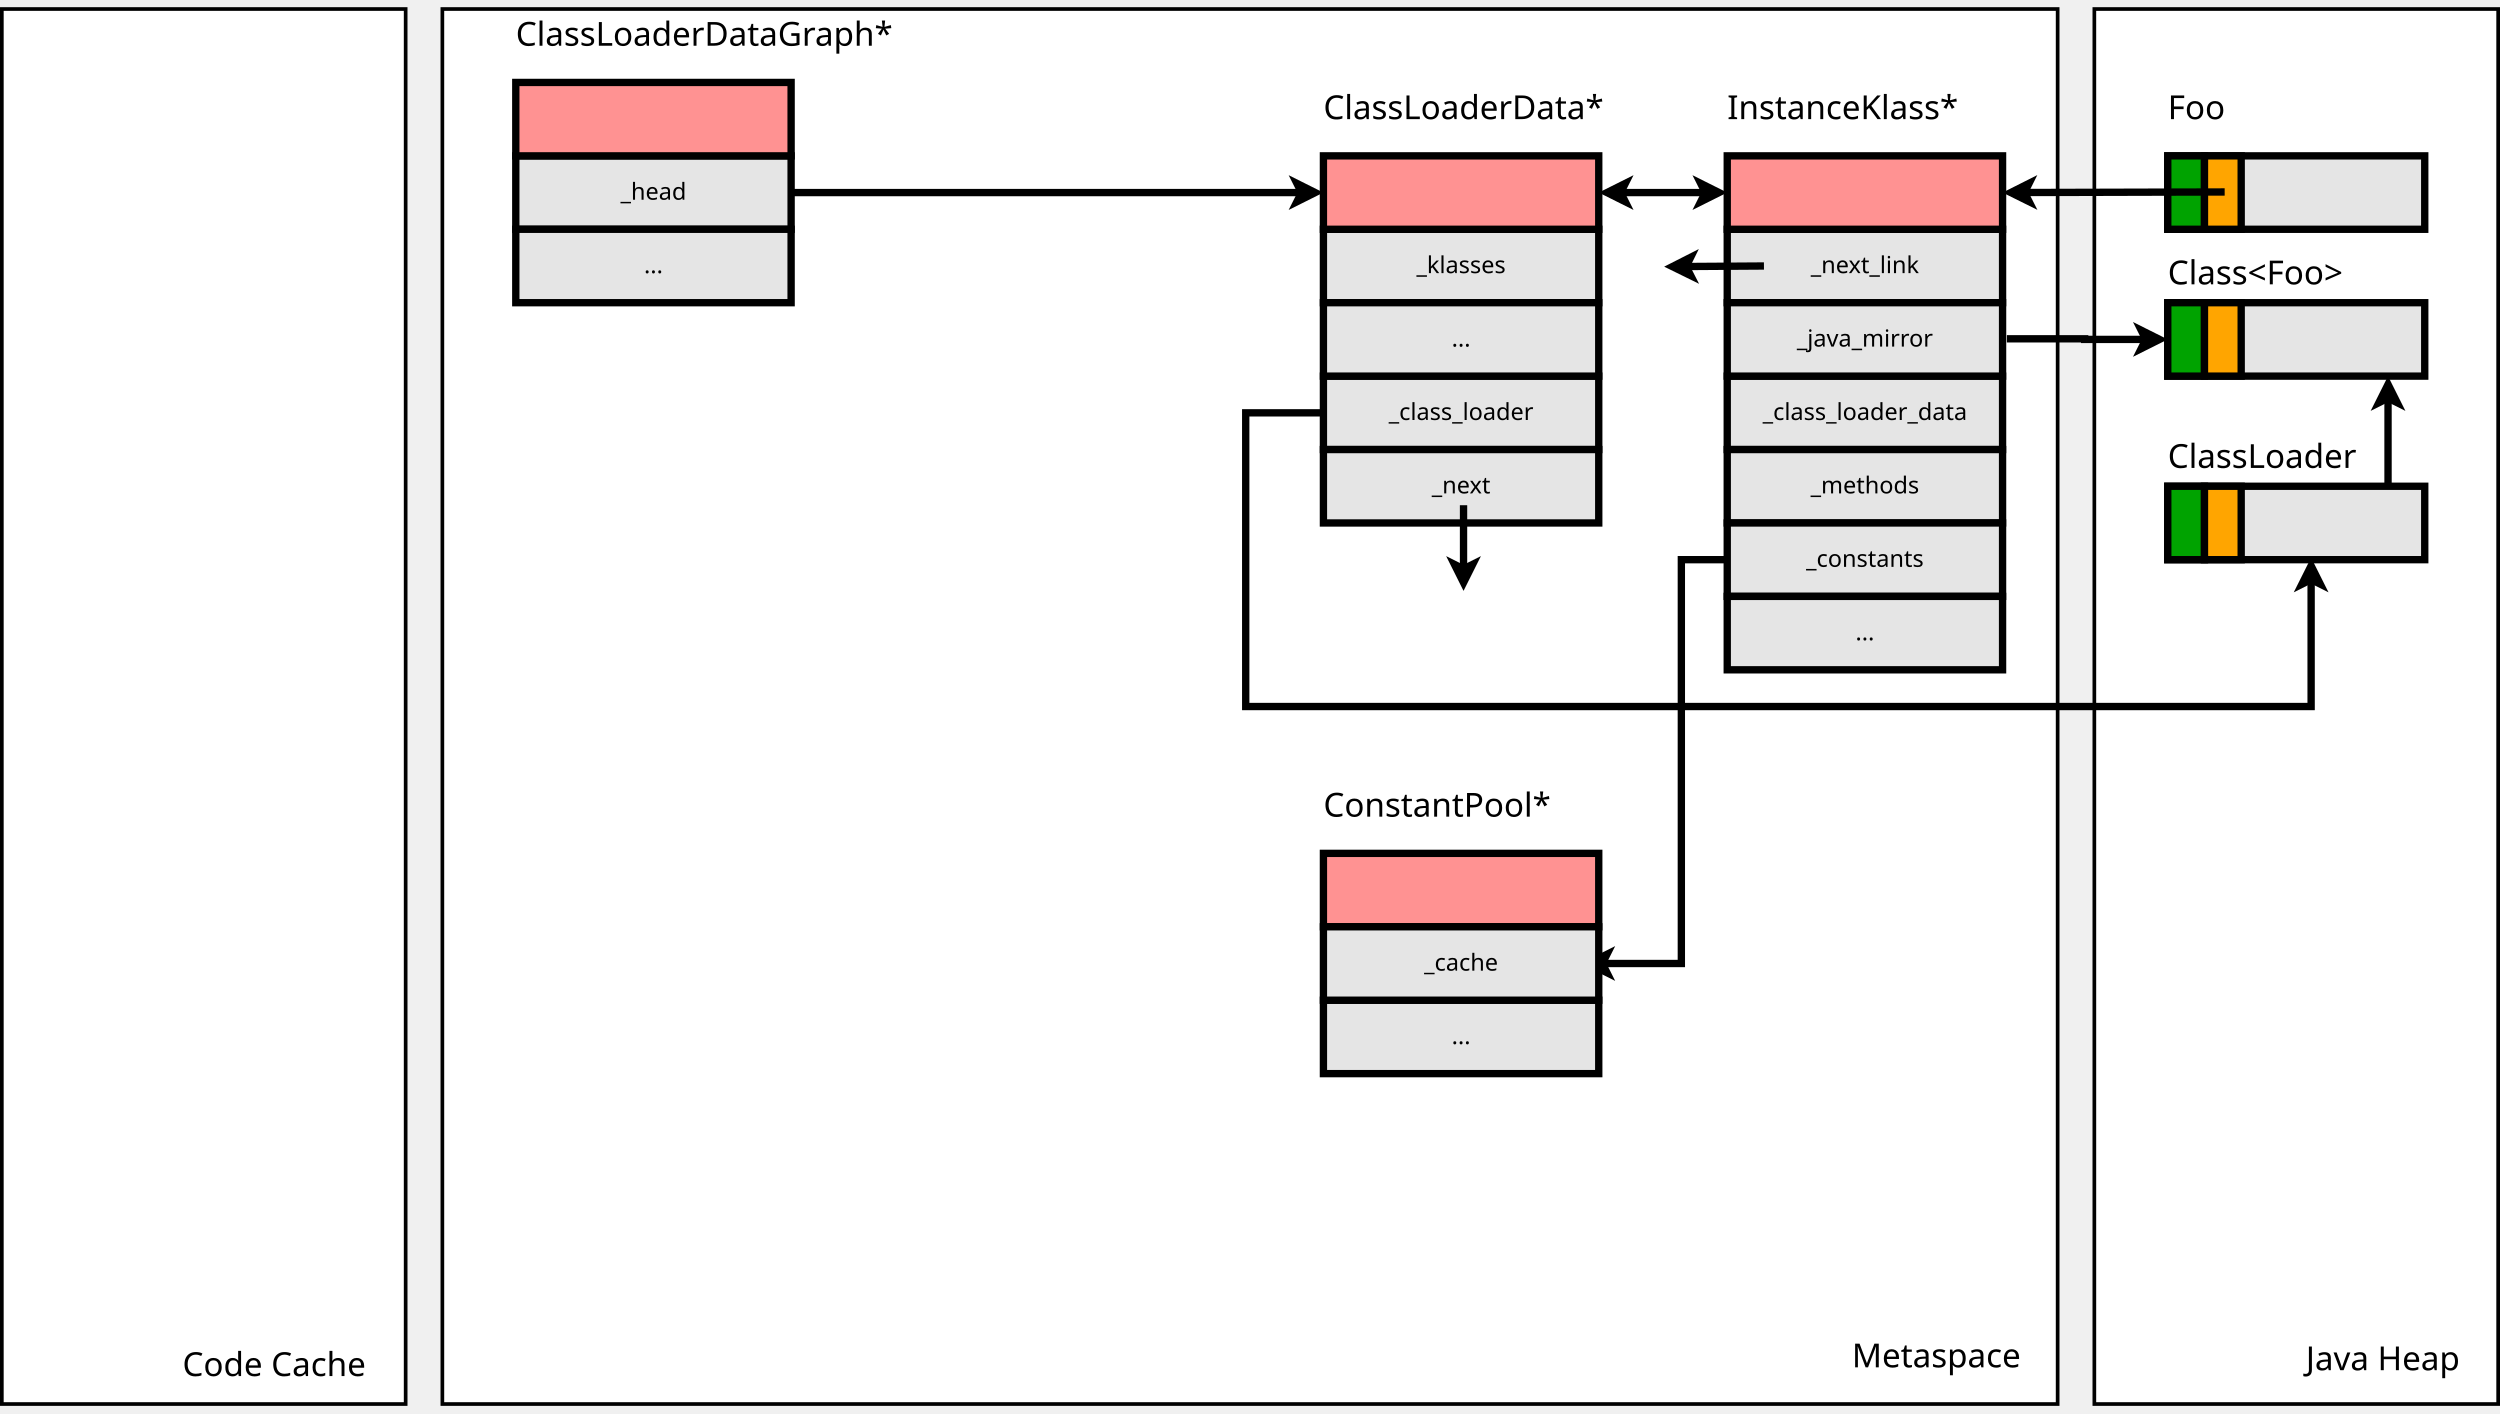
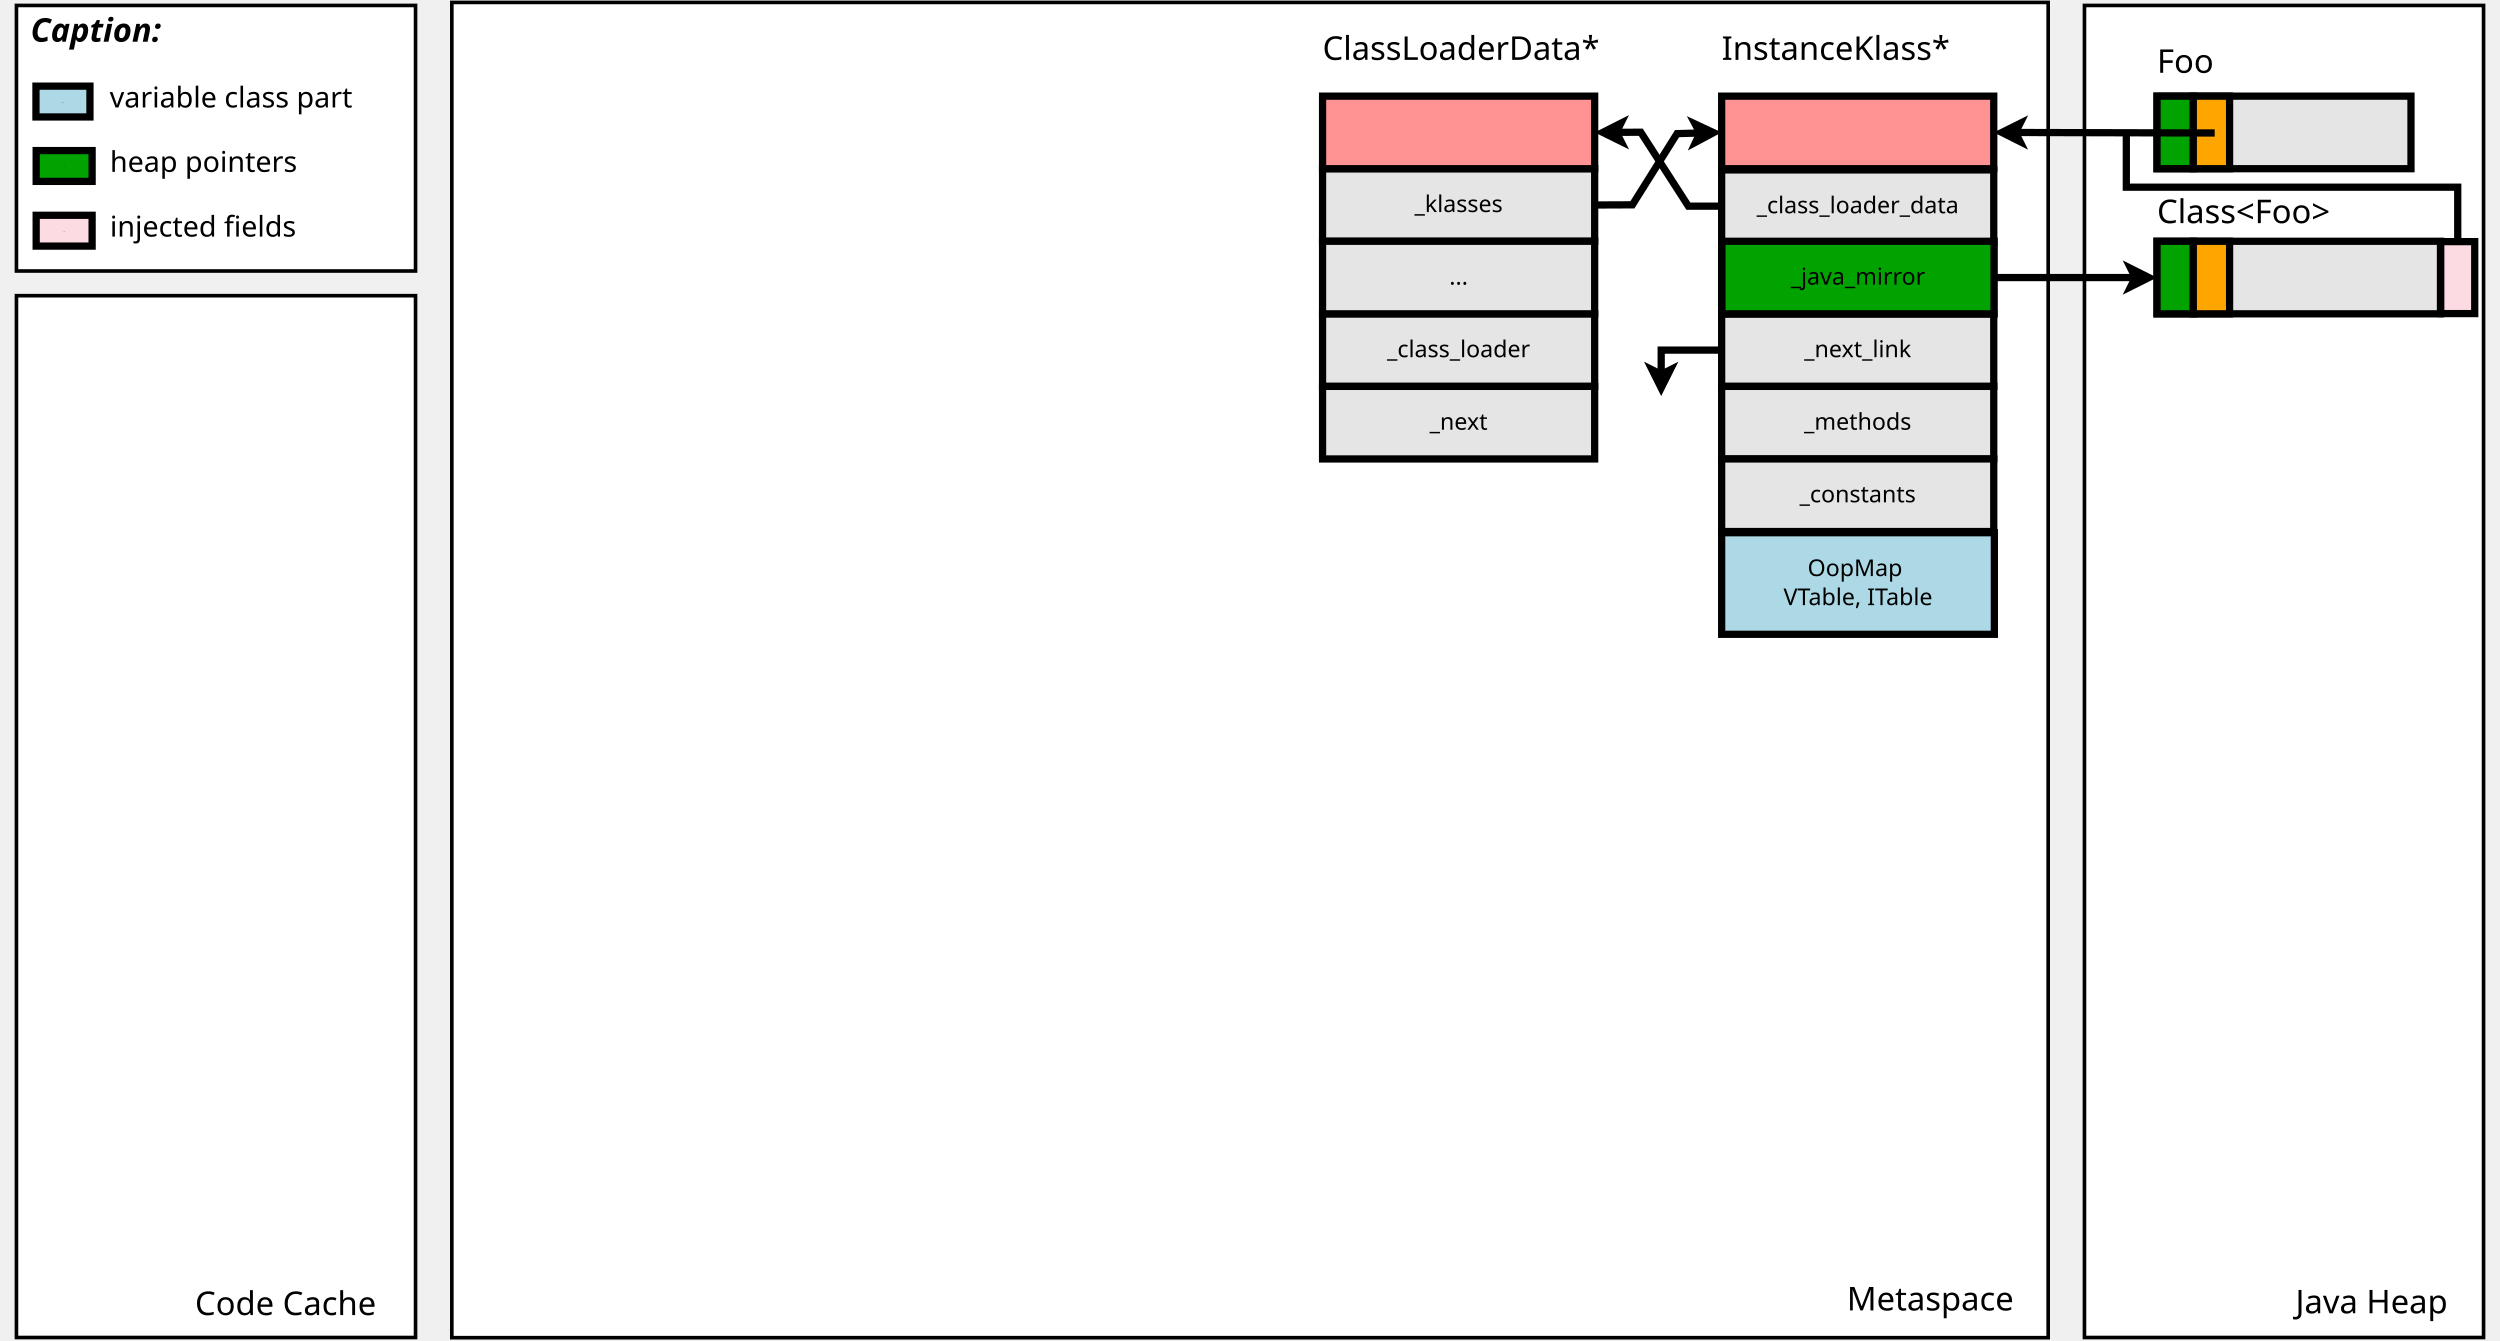
- <svg xmlns="http://www.w3.org/2000/svg" width="69cm" height="39cm" viewBox="-181 -61 1362 762">
+ <svg xmlns="http://www.w3.org/2000/svg" width="69cm" height="37cm" viewBox="-181 -33 1362 739">
  <text font-size="12.8" style="fill: #000000;text-anchor:start;font-family:sans-serif;font-style:normal;font-weight:normal" x="-50" y="280">
    <tspan x="-50" y="280" />
  </text>
-   <text font-size="12.8" style="fill: #000000;text-anchor:start;font-family:sans-serif;font-style:normal;font-weight:normal" x="-70" y="320">
-     <tspan x="-70" y="320" />
-   </text>
-   <g>
-     <g>
-       <rect style="fill: #ffffff" x="60" y="-60" width="880" height="760" />
-       <rect style="fill: none; fill-opacity:0; stroke-width: 2; stroke: #000000" x="60" y="-60" width="880" height="760" />
-     </g>
-     <text font-size="18.062" style="fill: #000000;text-anchor:start;font-family:sans-serif;font-style:normal;font-weight:normal" x="827.928" y="680">
-       <tspan x="827.928" y="680">Metaspace</tspan>
-     </text>
-   </g>
-   <g>
-     <rect style="fill: #ffffff" x="-180" y="-60" width="220" height="760" />
-     <rect style="fill: none; fill-opacity:0; stroke-width: 2; stroke: #000000" x="-180" y="-60" width="220" height="760" />
-     <text font-size="12.8" style="fill: #000000;text-anchor:middle;font-family:sans-serif;font-style:normal;font-weight:normal" x="-70" y="323.9">
-       <tspan x="-70" y="323.9" />
-     </text>
-   </g>
-   <text font-size="18.062" style="fill: #000000;text-anchor:start;font-family:sans-serif;font-style:normal;font-weight:normal" x="-81.586" y="684.757">
-     <tspan x="-81.586" y="684.757">Code Cache</tspan>
-   </text>
-   <g>
-     <g>
-       <rect style="fill: #ffffff" x="960" y="-60" width="220" height="760" />
-       <rect style="fill: none; fill-opacity:0; stroke-width: 2; stroke: #000000" x="960" y="-60" width="220" height="760" />
-     </g>
-     <text font-size="18.062" style="fill: #000000;text-anchor:start;font-family:sans-serif;font-style:normal;font-weight:normal" x="1075.24" y="681.586">
-       <tspan x="1075.24" y="681.586">Java Heap</tspan>
-     </text>
-   </g>
-   <g>
-     <text font-size="18.062" style="fill: #000000;text-anchor:start;font-family:sans-serif;font-style:normal;font-weight:normal" x="1000" y="0">
-       <tspan x="1000" y="0">Foo</tspan>
+   <text font-size="12.8" style="fill: #000000;text-anchor:start;font-family:sans-serif;font-style:normal;font-weight:normal" x="-70" y="417.154">
+     <tspan x="-70" y="417.154" />
+   </text>
+   <g>
+     <rect style="fill: #ffffff" x="60" y="-31.662" width="880" height="736.067" />
+     <rect style="fill: none; fill-opacity:0; stroke-width: 2; stroke: #000000" x="60" y="-31.662" width="880" height="736.067" />
+   </g>
+   <text font-size="18.062" style="fill: #000000;text-anchor:start;font-family:sans-serif;font-style:normal;font-weight:normal" x="829.03" y="689.372">
+     <tspan x="829.03" y="689.372">Metaspace</tspan>
+   </text>
+   <g>
+     <rect style="fill: #ffffff" x="-180" y="130" width="220" height="574.306" />
+     <rect style="fill: none; fill-opacity:0; stroke-width: 2; stroke: #000000" x="-180" y="130" width="220" height="574.306" />
+     <text font-size="12.8" style="fill: #000000;text-anchor:middle;font-family:sans-serif;font-style:normal;font-weight:normal" x="-70" y="421.053">
+       <tspan x="-70" y="421.053" />
+     </text>
+   </g>
+   <text font-size="18.062" style="fill: #000000;text-anchor:start;font-family:sans-serif;font-style:normal;font-weight:normal" x="-81.586" y="691.922">
+     <tspan x="-81.586" y="691.922">Code Cache</tspan>
+   </text>
+   <g>
+     <rect style="fill: #ffffff" x="960" y="-30" width="220" height="734.306" />
+     <rect style="fill: none; fill-opacity:0; stroke-width: 2; stroke: #000000" x="960" y="-30" width="220" height="734.306" />
+   </g>
+   <text font-size="18.062" style="fill: #000000;text-anchor:start;font-family:sans-serif;font-style:normal;font-weight:normal" x="1076.35" y="690.958">
+     <tspan x="1076.35" y="690.958">Java Heap</tspan>
+   </text>
+   <g>
+     <rect style="fill: #ffffff" x="-180" y="-30" width="220" height="146.389" />
+     <rect style="fill: none; fill-opacity:0; stroke-width: 2; stroke: #000000" x="-180" y="-30" width="220" height="146.389" />
+     <text font-size="12.8" style="fill: #000000;text-anchor:middle;font-family:sans-serif;font-style:normal;font-weight:normal" x="-70" y="47.094">
+       <tspan x="-70" y="47.094" />
+     </text>
+   </g>
+   <g>
+     <text font-size="18.062" style="fill: #000000;text-anchor:start;font-family:sans-serif;font-style:normal;font-weight:normal" x="1000" y="7.144">
+       <tspan x="1000" y="7.144">Foo</tspan>
    </text>
    <g>
      <g>
        <rect style="fill: #e5e5e5" x="1000" y="20" width="140" height="40" />
        <rect style="fill: none; fill-opacity:0; stroke-width: 4; stroke: #000000" x="1000" y="20" width="140" height="40" />
        <text font-size="12.8" style="fill: #000000;text-anchor:middle;font-family:sans-serif;font-style:normal;font-weight:normal" x="1070" y="43.9">
          <tspan x="1070" y="43.9" />
        </text>
      </g>
      <g>
        <rect style="fill: #00a300" x="1000" y="20" width="20" height="40" />
        <rect style="fill: none; fill-opacity:0; stroke-width: 4; stroke: #000000" x="1000" y="20" width="20" height="40" />
        <text font-size="12.8" style="fill: #000000;text-anchor:middle;font-family:sans-serif;font-style:normal;font-weight:normal" x="1010" y="43.9">
          <tspan x="1010" y="43.9" />
        </text>
      </g>
      <g>
        <rect style="fill: #ffa500" x="1020" y="20" width="20" height="40" />
        <rect style="fill: none; fill-opacity:0; stroke-width: 4; stroke: #000000" x="1020" y="20" width="20" height="40" />
        <text font-size="12.8" style="fill: #000000;text-anchor:middle;font-family:sans-serif;font-style:normal;font-weight:normal" x="1030" y="43.9">
          <tspan x="1030" y="43.9" />
        </text>
      </g>
    </g>
  </g>
  <g>
-     <line style="fill: none; fill-opacity:0; stroke-width: 4; stroke: #000000" x1="1031" y1="39.667" x2="921.972" y2="39.967" />
-     <polygon style="fill: #000000" points="914.472,39.988 924.458,34.96 921.972,39.967 924.486,44.96 " />
-     <polygon style="fill: none; fill-opacity:0; stroke-width: 4; stroke: #000000" points="914.472,39.988 924.458,34.96 921.972,39.967 924.486,44.96 " />
-   </g>
-   <g>
-     <rect style="fill: #e5e5e5" x="760" y="60" width="150" height="40" />
-     <rect style="fill: none; fill-opacity:0; stroke-width: 4; stroke: #000000" x="760" y="60" width="150" height="40" />
-     <text font-size="12.8" style="fill: #000000;text-anchor:middle;font-family:sans-serif;font-style:normal;font-weight:normal" x="835" y="83.9">
-       <tspan x="835" y="83.9">_next_link</tspan>
+     <rect style="fill: #e5e5e5" x="760" y="140" width="150" height="40" />
+     <rect style="fill: none; fill-opacity:0; stroke-width: 4; stroke: #000000" x="760" y="140" width="150" height="40" />
+     <text font-size="12.8" style="fill: #000000;text-anchor:middle;font-family:sans-serif;font-style:normal;font-weight:normal" x="835" y="163.9">
+       <tspan x="835" y="163.9">_next_link</tspan>
    </text>
  </g>
  <g>
    <rect style="fill: #ff9292" x="760" y="20" width="150" height="40" />
    <rect style="fill: none; fill-opacity:0; stroke-width: 4; stroke: #000000" x="760" y="20" width="150" height="40" />
    <text font-size="12.8" style="fill: #000000;text-anchor:middle;font-family:sans-serif;font-style:normal;font-weight:normal" x="835" y="43.9">
      <tspan x="835" y="43.9" />
    </text>
  </g>
  <g>
-     <rect style="fill: #e5e5e5" x="760" y="140" width="150" height="40" />
-     <rect style="fill: none; fill-opacity:0; stroke-width: 4; stroke: #000000" x="760" y="140" width="150" height="40" />
-     <text font-size="12.8" style="fill: #000000;text-anchor:middle;font-family:sans-serif;font-style:normal;font-weight:normal" x="835" y="163.9">
-       <tspan x="835" y="163.9">_class_loader_data</tspan>
-     </text>
-   </g>
-   <g>
    <rect style="fill: #e5e5e5" x="760" y="180" width="150" height="40" />
    <rect style="fill: none; fill-opacity:0; stroke-width: 4; stroke: #000000" x="760" y="180" width="150" height="40" />
    <text font-size="12.8" style="fill: #000000;text-anchor:middle;font-family:sans-serif;font-style:normal;font-weight:normal" x="835" y="203.9">
      <tspan x="835" y="203.9">_methods</tspan>
    </text>
  </g>
  <g>
    <rect style="fill: #e5e5e5" x="760" y="220" width="150" height="40" />
    <rect style="fill: none; fill-opacity:0; stroke-width: 4; stroke: #000000" x="760" y="220" width="150" height="40" />
    <text font-size="12.8" style="fill: #000000;text-anchor:middle;font-family:sans-serif;font-style:normal;font-weight:normal" x="835" y="243.9">
      <tspan x="835" y="243.9">_constants</tspan>
    </text>
  </g>
  <g>
    <rect style="fill: #e5e5e5" x="760" y="100" width="150" height="40" />
    <rect style="fill: none; fill-opacity:0; stroke-width: 4; stroke: #000000" x="760" y="100" width="150" height="40" />
    <text font-size="12.8" style="fill: #000000;text-anchor:middle;font-family:sans-serif;font-style:normal;font-weight:normal" x="835" y="123.9">
      <tspan x="835" y="123.9">_java_mirror</tspan>
    </text>
  </g>
-   <g>
-     <rect style="fill: #e5e5e5" x="760" y="260" width="150" height="40" />
-     <rect style="fill: none; fill-opacity:0; stroke-width: 4; stroke: #000000" x="760" y="260" width="150" height="40" />
-     <text font-size="12.8" style="fill: #000000;text-anchor:middle;font-family:sans-serif;font-style:normal;font-weight:normal" x="835" y="283.9">
-       <tspan x="835" y="283.9">...</tspan>
-     </text>
-   </g>
-   <text font-size="18.062" style="fill: #000000;text-anchor:start;font-family:sans-serif;font-style:normal;font-weight:normal" x="760" y="-1.15463e-13">
-     <tspan x="760" y="-1.15463e-13">InstanceKlass*</tspan>
-   </text>
-   <text font-size="12.8" style="fill: #000000;text-anchor:start;font-family:sans-serif;font-style:normal;font-weight:normal" x="835" y="80">
-     <tspan x="835" y="80" />
-   </text>
-   <g>
-     <line style="fill: none; fill-opacity:0; stroke-width: 4; stroke: #000000" x1="780" y1="80" x2="737.61" y2="80.281" />
-     <polygon style="fill: #000000" points="730.11,80.33 740.076,75.264 737.61,80.281 740.143,85.264 " />
-     <polygon style="fill: none; fill-opacity:0; stroke-width: 4; stroke: #000000" points="730.11,80.33 740.076,75.264 737.61,80.281 740.143,85.264 " />
-   </g>
-   <g>
-     <polyline style="fill: none; fill-opacity:0; stroke-width: 4; stroke: #000000" points="912.333,119.667 954.734,119.667 954.734,120 988.028,120 " />
+   <text font-size="18.062" style="fill: #000000;text-anchor:start;font-family:sans-serif;font-style:normal;font-weight:normal" x="760" y="0">
+     <tspan x="760" y="0">InstanceKlass*</tspan>
+   </text>
+   <text font-size="12.8" style="fill: #000000;text-anchor:start;font-family:sans-serif;font-style:normal;font-weight:normal" x="835" y="160">
+     <tspan x="835" y="160" />
+   </text>
+   <g>
+     <rect style="fill: #e5e5e5" x="760" y="60.667" width="150" height="40" />
+     <rect style="fill: none; fill-opacity:0; stroke-width: 4; stroke: #000000" x="760" y="60.667" width="150" height="40" />
+     <text font-size="12.8" style="fill: #000000;text-anchor:middle;font-family:sans-serif;font-style:normal;font-weight:normal" x="835" y="84.567">
+       <tspan x="835" y="84.567">_class_loader_data</tspan>
+     </text>
+   </g>
+   <g>
+     <line style="fill: none; fill-opacity:0; stroke-width: 4; stroke: #000000" x1="1031.79" y1="40.314" x2="921.972" y2="40.031" />
+     <polygon style="fill: #000000" points="914.472,40.011 924.485,35.037 921.972,40.031 924.459,45.037 " />
+     <polygon style="fill: none; fill-opacity:0; stroke-width: 4; stroke: #000000" points="914.472,40.011 924.485,35.037 921.972,40.031 924.459,45.037 " />
+   </g>
+   <g>
+     <rect style="fill: #add8e6" x="760" y="260.666" width="150.333" height="56" />
+     <rect style="fill: none; fill-opacity:0; stroke-width: 4; stroke: #000000" x="760" y="260.666" width="150.333" height="56" />
+     <text font-size="12.8" style="fill: #000000;text-anchor:middle;font-family:sans-serif;font-style:normal;font-weight:normal" x="835.167" y="284.566">
+       <tspan x="835.167" y="284.566">OopMap</tspan>
+       <tspan x="835.167" y="300.566">VTable, ITable</tspan>
+     </text>
+   </g>
+   <g>
+     <text font-size="18.062" style="fill: #000000;text-anchor:start;font-family:sans-serif;font-style:italic;font-weight:700" x="-172.205" y="-10">
+       <tspan x="-172.205" y="-10">Caption:</tspan>
+     </text>
+     <g>
+       <g>
+         <rect style="fill: #add8e6" x="-169.247" y="14.481" width="29.771" height="16.997" />
+         <rect style="fill: none; fill-opacity:0; stroke-width: 4; stroke: #000000" x="-169.247" y="14.481" width="29.771" height="16.997" />
+         <text font-size="1.6" style="fill: #000000;text-anchor:middle;font-family:sans-serif;font-style:normal;font-weight:normal" x="-154.361" y="23.48">
+           <tspan x="-154.361" y="23.48">...</tspan>
+         </text>
+       </g>
+       <text font-size="15.804" style="fill: #000000;text-anchor:start;font-family:sans-serif;font-style:normal;font-weight:normal" x="-128.587" y="26.238">
+         <tspan x="-128.587" y="26.238">variable class part</tspan>
+       </text>
+       <text font-size="12.8" style="fill: #000000;text-anchor:start;font-family:sans-serif;font-style:normal;font-weight:normal" x="-102.383" y="14.447">
+         <tspan x="-102.383" y="14.447" />
+       </text>
+     </g>
+   </g>
+   <g>
+     <rect style="fill: #e5e5e5" x="1000" y="100" width="156.25" height="40" />
+     <rect style="fill: none; fill-opacity:0; stroke-width: 4; stroke: #000000" x="1000" y="100" width="156.25" height="40" />
+     <text font-size="12.8" style="fill: #000000;text-anchor:middle;font-family:sans-serif;font-style:normal;font-weight:normal" x="1078.13" y="123.9">
+       <tspan x="1078.13" y="123.9" />
+     </text>
+   </g>
+   <g>
+     <rect style="fill: #00a300" x="1000" y="100" width="20" height="40" />
+     <rect style="fill: none; fill-opacity:0; stroke-width: 4; stroke: #000000" x="1000" y="100" width="20" height="40" />
+     <text font-size="12.8" style="fill: #000000;text-anchor:middle;font-family:sans-serif;font-style:normal;font-weight:normal" x="1010" y="123.9">
+       <tspan x="1010" y="123.9" />
+     </text>
+   </g>
+   <g>
+     <rect style="fill: #ffa500" x="1020" y="100" width="20" height="40" />
+     <rect style="fill: none; fill-opacity:0; stroke-width: 4; stroke: #000000" x="1020" y="100" width="20" height="40" />
+     <text font-size="12.8" style="fill: #000000;text-anchor:middle;font-family:sans-serif;font-style:normal;font-weight:normal" x="1030" y="123.9">
+       <tspan x="1030" y="123.9" />
+     </text>
+   </g>
+   <text font-size="18.062" style="fill: #000000;text-anchor:start;font-family:sans-serif;font-style:normal;font-weight:normal" x="1000" y="90">
+     <tspan x="1000" y="90">Class&lt;Foo&gt;</tspan>
+   </text>
+   <g>
+     <polyline style="fill: none; fill-opacity:0; stroke-width: 4; stroke: #000000" points="910,120 955.438,120 955.438,120 988.028,120 " />
    <polygon style="fill: #000000" points="995.528,120 985.528,125 988.028,120 985.528,115 " />
    <polygon style="fill: none; fill-opacity:0; stroke-width: 4; stroke: #000000" points="995.528,120 985.528,125 988.028,120 985.528,115 " />
  </g>
  <g>
+     <rect style="fill: #00a300" x="760.148" y="100.002" width="150" height="40" />
+     <rect style="fill: none; fill-opacity:0; stroke-width: 4; stroke: #000000" x="760.148" y="100.002" width="150" height="40" />
+     <text font-size="12.8" style="fill: #000000;text-anchor:middle;font-family:sans-serif;font-style:normal;font-weight:normal" x="835.148" y="123.902">
+       <tspan x="835.148" y="123.902">_java_mirror</tspan>
+     </text>
+   </g>
+   <g>
    <g>
-       <g>
-         <rect style="fill: #e5e5e5" x="1000" y="100" width="140" height="40" />
-         <rect style="fill: none; fill-opacity:0; stroke-width: 4; stroke: #000000" x="1000" y="100" width="140" height="40" />
-         <text font-size="12.8" style="fill: #000000;text-anchor:middle;font-family:sans-serif;font-style:normal;font-weight:normal" x="1070" y="123.9">
-           <tspan x="1070" y="123.9" />
-         </text>
-       </g>
-       <g>
-         <rect style="fill: #00a300" x="1000" y="100" width="20" height="40" />
-         <rect style="fill: none; fill-opacity:0; stroke-width: 4; stroke: #000000" x="1000" y="100" width="20" height="40" />
-         <text font-size="12.8" style="fill: #000000;text-anchor:middle;font-family:sans-serif;font-style:normal;font-weight:normal" x="1010" y="123.9">
-           <tspan x="1010" y="123.9" />
-         </text>
-       </g>
-       <g>
-         <rect style="fill: #ffa500" x="1020" y="100" width="20" height="40" />
-         <rect style="fill: none; fill-opacity:0; stroke-width: 4; stroke: #000000" x="1020" y="100" width="20" height="40" />
-         <text font-size="12.8" style="fill: #000000;text-anchor:middle;font-family:sans-serif;font-style:normal;font-weight:normal" x="1030" y="123.9">
-           <tspan x="1030" y="123.9" />
-         </text>
-       </g>
-     </g>
-     <text font-size="18.062" style="fill: #000000;text-anchor:start;font-family:sans-serif;font-style:normal;font-weight:normal" x="1000" y="90">
-       <tspan x="1000" y="90">Class&lt;Foo&gt;</tspan>
-     </text>
-   </g>
-   <g>
-     <polyline style="fill: none; fill-opacity:0; stroke-width: 4; stroke: #000000" points="701.972,40 720,40 720,40 748.028,40 " />
-     <polygon style="fill: #000000" points="694.472,40 704.472,35 701.972,40 704.472,45 " />
-     <polygon style="fill: none; fill-opacity:0; stroke-width: 4; stroke: #000000" points="694.472,40 704.472,35 701.972,40 704.472,45 " />
-     <polygon style="fill: #000000" points="755.528,40 745.528,45 748.028,40 745.528,35 " />
-     <polygon style="fill: none; fill-opacity:0; stroke-width: 4; stroke: #000000" points="755.528,40 745.528,45 748.028,40 745.528,35 " />
-   </g>
-   <g>
-     <polyline style="fill: none; fill-opacity:0; stroke-width: 4; stroke: #000000" points="690,160 497.667,160 497.667,320 1078.1,320 1078.1,250.819 " />
-     <polygon style="fill: #000000" points="1078.1,243.319 1083.1,253.319 1078.1,250.819 1073.1,253.319 " />
-     <polygon style="fill: none; fill-opacity:0; stroke-width: 4; stroke: #000000" points="1078.1,243.319 1083.1,253.319 1078.1,250.819 1073.1,253.319 " />
-   </g>
-   <g>
-     <g>
-       <rect style="fill: #e5e5e5" x="540" y="60" width="150" height="40" />
-       <rect style="fill: none; fill-opacity:0; stroke-width: 4; stroke: #000000" x="540" y="60" width="150" height="40" />
-       <text font-size="12.8" style="fill: #000000;text-anchor:middle;font-family:sans-serif;font-style:normal;font-weight:normal" x="615" y="83.9">
-         <tspan x="615" y="83.9">_klasses</tspan>
+       <rect style="fill: #00a300" x="-169.129" y="50" width="30.842" height="16.997" />
+       <rect style="fill: none; fill-opacity:0; stroke-width: 4; stroke: #000000" x="-169.129" y="50" width="30.842" height="16.997" />
+       <text font-size="1.6" style="fill: #000000;text-anchor:middle;font-family:sans-serif;font-style:normal;font-weight:normal" x="-153.708" y="58.999">
+         <tspan x="-153.708" y="58.999">...</tspan>
      </text>
    </g>
-     <g>
-       <rect style="fill: #ff9292" x="540" y="20" width="150" height="40" />
-       <rect style="fill: none; fill-opacity:0; stroke-width: 4; stroke: #000000" x="540" y="20" width="150" height="40" />
-       <text font-size="12.8" style="fill: #000000;text-anchor:middle;font-family:sans-serif;font-style:normal;font-weight:normal" x="615" y="43.9">
-         <tspan x="615" y="43.9" />
-       </text>
-     </g>
-     <g>
-       <rect style="fill: #e5e5e5" x="540" y="140" width="150" height="40" />
-       <rect style="fill: none; fill-opacity:0; stroke-width: 4; stroke: #000000" x="540" y="140" width="150" height="40" />
-       <text font-size="12.8" style="fill: #000000;text-anchor:middle;font-family:sans-serif;font-style:normal;font-weight:normal" x="615" y="163.9">
-         <tspan x="615" y="163.9">_class_loader</tspan>
-       </text>
-     </g>
-     <g>
-       <rect style="fill: #e5e5e5" x="540" y="100" width="150" height="40" />
-       <rect style="fill: none; fill-opacity:0; stroke-width: 4; stroke: #000000" x="540" y="100" width="150" height="40" />
-       <text font-size="12.8" style="fill: #000000;text-anchor:middle;font-family:sans-serif;font-style:normal;font-weight:normal" x="615" y="123.9">
-         <tspan x="615" y="123.9">...</tspan>
-       </text>
-     </g>
-     <g>
-       <rect style="fill: #e5e5e5" x="540" y="180" width="150" height="40" />
-       <rect style="fill: none; fill-opacity:0; stroke-width: 4; stroke: #000000" x="540" y="180" width="150" height="40" />
-       <text font-size="12.8" style="fill: #000000;text-anchor:middle;font-family:sans-serif;font-style:normal;font-weight:normal" x="615" y="203.9">
-         <tspan x="615" y="203.9">_next</tspan>
-       </text>
-     </g>
-     <text font-size="18.062" style="fill: #000000;text-anchor:start;font-family:sans-serif;font-style:normal;font-weight:normal" x="540" y="-1.77636e-14">
-       <tspan x="540" y="-1.77636e-14">ClassLoaderData*</tspan>
-     </text>
-     <text font-size="12.8" style="fill: #000000;text-anchor:start;font-family:sans-serif;font-style:normal;font-weight:normal" x="640" y="80">
-       <tspan x="640" y="80" />
-     </text>
-     <text font-size="12.8" style="fill: #000000;text-anchor:start;font-family:sans-serif;font-style:normal;font-weight:normal" x="640" y="80">
-       <tspan x="640" y="80" />
-     </text>
-     <text font-size="12.8" style="fill: #000000;text-anchor:start;font-family:sans-serif;font-style:normal;font-weight:normal" x="600" y="80">
-       <tspan x="600" y="80" />
-     </text>
-     <text font-size="12.8" style="fill: #000000;text-anchor:start;font-family:sans-serif;font-style:normal;font-weight:normal" x="640" y="80">
-       <tspan x="640" y="80" />
-     </text>
-     <text font-size="12.8" style="fill: #000000;text-anchor:start;font-family:sans-serif;font-style:normal;font-weight:normal" x="640" y="80">
-       <tspan x="640" y="80" />
-     </text>
-     <text font-size="12.8" style="fill: #000000;text-anchor:start;font-family:sans-serif;font-style:normal;font-weight:normal" x="615" y="160">
-       <tspan x="615" y="160" />
-     </text>
-     <g>
-       <line style="fill: none; fill-opacity:0; stroke-width: 4; stroke: #000000" x1="616.333" y1="210.334" x2="616.333" y2="245.028" />
-       <polygon style="fill: #000000" points="616.333,252.528 611.333,242.528 616.333,245.028 621.333,242.528 " />
-       <polygon style="fill: none; fill-opacity:0; stroke-width: 4; stroke: #000000" points="616.333,252.528 611.333,242.528 616.333,245.028 621.333,242.528 " />
-     </g>
-   </g>
-   <g>
-     <g>
-       <g>
-         <rect style="fill: #e5e5e5" x="1000" y="200" width="140" height="40" />
-         <rect style="fill: none; fill-opacity:0; stroke-width: 4; stroke: #000000" x="1000" y="200" width="140" height="40" />
-         <text font-size="12.8" style="fill: #000000;text-anchor:middle;font-family:sans-serif;font-style:normal;font-weight:normal" x="1070" y="223.9">
-           <tspan x="1070" y="223.9" />
-         </text>
-       </g>
-       <text font-size="18.062" style="fill: #000000;text-anchor:start;font-family:sans-serif;font-style:normal;font-weight:normal" x="1000" y="190">
-         <tspan x="1000" y="190">ClassLoader</tspan>
-       </text>
-     </g>
-     <g>
-       <line style="fill: none; fill-opacity:0; stroke-width: 4; stroke: #000000" x1="1120" y1="200" x2="1120" y2="151.972" />
-       <polygon style="fill: #000000" points="1120,144.472 1125,154.472 1120,151.972 1115,154.472 " />
-       <polygon style="fill: none; fill-opacity:0; stroke-width: 4; stroke: #000000" points="1120,144.472 1125,154.472 1120,151.972 1115,154.472 " />
-     </g>
-     <g>
-       <rect style="fill: #00a300" x="1000" y="200" width="20" height="40" />
-       <rect style="fill: none; fill-opacity:0; stroke-width: 4; stroke: #000000" x="1000" y="200" width="20" height="40" />
-       <text font-size="12.8" style="fill: #000000;text-anchor:middle;font-family:sans-serif;font-style:normal;font-weight:normal" x="1010" y="223.9">
-         <tspan x="1010" y="223.9" />
-       </text>
-     </g>
-     <g>
-       <rect style="fill: #ffa500" x="1020" y="200" width="20" height="40" />
-       <rect style="fill: none; fill-opacity:0; stroke-width: 4; stroke: #000000" x="1020" y="200" width="20" height="40" />
-       <text font-size="12.8" style="fill: #000000;text-anchor:middle;font-family:sans-serif;font-style:normal;font-weight:normal" x="1030" y="223.9">
-         <tspan x="1030" y="223.9" />
-       </text>
-     </g>
-   </g>
-   <g>
-     <g>
-       <g>
-         <rect style="fill: #e5e5e5" x="100" y="20" width="150" height="40" />
-         <rect style="fill: none; fill-opacity:0; stroke-width: 4; stroke: #000000" x="100" y="20" width="150" height="40" />
-         <text font-size="12.8" style="fill: #000000;text-anchor:middle;font-family:sans-serif;font-style:normal;font-weight:normal" x="175" y="43.9">
-           <tspan x="175" y="43.9">_head</tspan>
-         </text>
-       </g>
-       <g>
-         <rect style="fill: #ff9292" x="100" y="-20" width="150" height="40" />
-         <rect style="fill: none; fill-opacity:0; stroke-width: 4; stroke: #000000" x="100" y="-20" width="150" height="40" />
-         <text font-size="12.8" style="fill: #000000;text-anchor:middle;font-family:sans-serif;font-style:normal;font-weight:normal" x="175" y="3.9">
-           <tspan x="175" y="3.9" />
-         </text>
-       </g>
-       <g>
-         <rect style="fill: #e5e5e5" x="100" y="60" width="150" height="40" />
-         <rect style="fill: none; fill-opacity:0; stroke-width: 4; stroke: #000000" x="100" y="60" width="150" height="40" />
-         <text font-size="12.8" style="fill: #000000;text-anchor:middle;font-family:sans-serif;font-style:normal;font-weight:normal" x="175" y="83.9">
-           <tspan x="175" y="83.9">...</tspan>
-         </text>
-       </g>
-       <text font-size="18.062" style="fill: #000000;text-anchor:start;font-family:sans-serif;font-style:normal;font-weight:normal" x="100" y="-40">
-         <tspan x="100" y="-40">ClassLoaderDataGraph*</tspan>
-       </text>
-       <text font-size="12.8" style="fill: #000000;text-anchor:start;font-family:sans-serif;font-style:normal;font-weight:normal" x="180" y="40">
-         <tspan x="180" y="40" />
-       </text>
-     </g>
-     <g>
-       <line style="fill: none; fill-opacity:0; stroke-width: 4; stroke: #000000" x1="250" y1="40" x2="528.028" y2="40" />
-       <polygon style="fill: #000000" points="535.528,40 525.528,45 528.028,40 525.528,35 " />
-       <polygon style="fill: none; fill-opacity:0; stroke-width: 4; stroke: #000000" points="535.528,40 525.528,45 528.028,40 525.528,35 " />
-     </g>
-   </g>
-   <g>
-     <g>
-       <polyline style="fill: none; fill-opacity:0; stroke-width: 4; stroke: #000000" points="760,240 735,240 735,460 691.972,460 " />
-       <polygon style="fill: #000000" points="684.472,460 694.472,455 691.972,460 694.472,465 " />
-       <polygon style="fill: none; fill-opacity:0; stroke-width: 4; stroke: #000000" points="684.472,460 694.472,455 691.972,460 694.472,465 " />
-     </g>
-     <text font-size="12.8" style="fill: #000000;text-anchor:start;font-family:sans-serif;font-style:normal;font-weight:normal" x="660" y="420">
-       <tspan x="660" y="420" />
-     </text>
-     <g>
-       <g>
-         <rect style="fill: #e5e5e5" x="540" y="480" width="150" height="40" />
-         <rect style="fill: none; fill-opacity:0; stroke-width: 4; stroke: #000000" x="540" y="480" width="150" height="40" />
-         <text font-size="12.8" style="fill: #000000;text-anchor:middle;font-family:sans-serif;font-style:normal;font-weight:normal" x="615" y="503.9">
-           <tspan x="615" y="503.9">...</tspan>
-         </text>
-       </g>
-       <text font-size="18.062" style="fill: #000000;text-anchor:start;font-family:sans-serif;font-style:normal;font-weight:normal" x="540" y="380">
-         <tspan x="540" y="380">ConstantPool*</tspan>
-       </text>
-       <text font-size="12.8" style="fill: #000000;text-anchor:start;font-family:sans-serif;font-style:normal;font-weight:normal" x="640" y="460">
-         <tspan x="640" y="460" />
-       </text>
-       <text font-size="12.8" style="fill: #000000;text-anchor:start;font-family:sans-serif;font-style:normal;font-weight:normal" x="600" y="460">
-         <tspan x="600" y="460" />
-       </text>
-       <g>
-         <rect style="fill: #ff9292" x="540" y="400" width="150" height="40" />
-         <rect style="fill: none; fill-opacity:0; stroke-width: 4; stroke: #000000" x="540" y="400" width="150" height="40" />
-         <text font-size="12.8" style="fill: #000000;text-anchor:middle;font-family:sans-serif;font-style:normal;font-weight:normal" x="615" y="423.9">
-           <tspan x="615" y="423.9" />
-         </text>
-       </g>
-       <g>
-         <rect style="fill: #e5e5e5" x="540" y="440" width="150" height="40" />
-         <rect style="fill: none; fill-opacity:0; stroke-width: 4; stroke: #000000" x="540" y="440" width="150" height="40" />
-         <text font-size="12.8" style="fill: #000000;text-anchor:middle;font-family:sans-serif;font-style:normal;font-weight:normal" x="615" y="463.9">
-           <tspan x="615" y="463.9">_cache</tspan>
-         </text>
-       </g>
-       <text font-size="12.8" style="fill: #000000;text-anchor:start;font-family:sans-serif;font-style:normal;font-weight:normal" x="680" y="460">
-         <tspan x="680" y="460" />
-       </text>
-       <text font-size="12.8" style="fill: #000000;text-anchor:start;font-family:sans-serif;font-style:normal;font-weight:normal" x="620" y="460">
-         <tspan x="620" y="460" />
-       </text>
-     </g>
+     <text font-size="15.804" style="fill: #000000;text-anchor:start;font-family:sans-serif;font-style:normal;font-weight:normal" x="-128.469" y="61.757">
+       <tspan x="-128.469" y="61.757">heap pointers</tspan>
+     </text>
+   </g>
+   <g>
+     <rect style="fill: #fcdce2" x="1156.4" y="100.191" width="18.741" height="39.675" />
+     <rect style="fill: none; fill-opacity:0; stroke-width: 4; stroke: #000000" x="1156.4" y="100.191" width="18.741" height="39.675" />
+     <text font-size="1.6" style="fill: #000000;text-anchor:middle;font-family:sans-serif;font-style:normal;font-weight:normal" x="1165.77" y="120.528">
+       <tspan x="1165.77" y="120.528" />
+     </text>
+   </g>
+   <polyline style="fill: none; fill-opacity:0; stroke-width: 4; stroke: #000000" points="1165.77,100.191 1165.77,70.19 983.076,70.19 983.076,40.189 " />
+   <text font-size="12.8" style="fill: #000000;text-anchor:start;font-family:sans-serif;font-style:normal;font-weight:normal" x="-103.136" y="49.965">
+     <tspan x="-103.136" y="49.965" />
+   </text>
+   <g>
+     <rect style="fill: #fcdce2" x="-169.129" y="85.674" width="30.842" height="16.997" />
+     <rect style="fill: none; fill-opacity:0; stroke-width: 4; stroke: #000000" x="-169.129" y="85.674" width="30.842" height="16.997" />
+     <text font-size="1.6" style="fill: #000000;text-anchor:middle;font-family:sans-serif;font-style:normal;font-weight:normal" x="-153.708" y="94.673">
+       <tspan x="-153.708" y="94.673">...</tspan>
+     </text>
+   </g>
+   <text font-size="15.804" style="fill: #000000;text-anchor:start;font-family:sans-serif;font-style:normal;font-weight:normal" x="-128.469" y="97.431">
+     <tspan x="-128.469" y="97.431">injected fields</tspan>
+   </text>
+   <g>
+     <rect style="fill: #e5e5e5" x="540" y="60" width="150" height="40" />
+     <rect style="fill: none; fill-opacity:0; stroke-width: 4; stroke: #000000" x="540" y="60" width="150" height="40" />
+     <text font-size="12.8" style="fill: #000000;text-anchor:middle;font-family:sans-serif;font-style:normal;font-weight:normal" x="615" y="83.9">
+       <tspan x="615" y="83.9">_klasses</tspan>
+     </text>
+   </g>
+   <g>
+     <rect style="fill: #ff9292" x="540" y="20" width="150" height="40" />
+     <rect style="fill: none; fill-opacity:0; stroke-width: 4; stroke: #000000" x="540" y="20" width="150" height="40" />
+     <text font-size="12.8" style="fill: #000000;text-anchor:middle;font-family:sans-serif;font-style:normal;font-weight:normal" x="615" y="43.9">
+       <tspan x="615" y="43.9" />
+     </text>
+   </g>
+   <g>
+     <rect style="fill: #e5e5e5" x="540" y="140" width="150" height="40" />
+     <rect style="fill: none; fill-opacity:0; stroke-width: 4; stroke: #000000" x="540" y="140" width="150" height="40" />
+     <text font-size="12.8" style="fill: #000000;text-anchor:middle;font-family:sans-serif;font-style:normal;font-weight:normal" x="615" y="163.9">
+       <tspan x="615" y="163.9">_class_loader</tspan>
+     </text>
+   </g>
+   <g>
+     <rect style="fill: #e5e5e5" x="540" y="100" width="150" height="40" />
+     <rect style="fill: none; fill-opacity:0; stroke-width: 4; stroke: #000000" x="540" y="100" width="150" height="40" />
+     <text font-size="12.8" style="fill: #000000;text-anchor:middle;font-family:sans-serif;font-style:normal;font-weight:normal" x="615" y="123.9">
+       <tspan x="615" y="123.9">...</tspan>
+     </text>
+   </g>
+   <g>
+     <rect style="fill: #e5e5e5" x="540" y="180" width="150" height="40" />
+     <rect style="fill: none; fill-opacity:0; stroke-width: 4; stroke: #000000" x="540" y="180" width="150" height="40" />
+     <text font-size="12.8" style="fill: #000000;text-anchor:middle;font-family:sans-serif;font-style:normal;font-weight:normal" x="615" y="203.9">
+       <tspan x="615" y="203.9">_next</tspan>
+     </text>
+   </g>
+   <text font-size="18.062" style="fill: #000000;text-anchor:start;font-family:sans-serif;font-style:normal;font-weight:normal" x="540" y="0">
+     <tspan x="540" y="0">ClassLoaderData*</tspan>
+   </text>
+   <text font-size="12.8" style="fill: #000000;text-anchor:start;font-family:sans-serif;font-style:normal;font-weight:normal" x="640" y="80">
+     <tspan x="640" y="80" />
+   </text>
+   <text font-size="12.8" style="fill: #000000;text-anchor:start;font-family:sans-serif;font-style:normal;font-weight:normal" x="640" y="80">
+     <tspan x="640" y="80" />
+   </text>
+   <text font-size="12.8" style="fill: #000000;text-anchor:start;font-family:sans-serif;font-style:normal;font-weight:normal" x="600" y="80">
+     <tspan x="600" y="80" />
+   </text>
+   <text font-size="12.8" style="fill: #000000;text-anchor:start;font-family:sans-serif;font-style:normal;font-weight:normal" x="640" y="80">
+     <tspan x="640" y="80" />
+   </text>
+   <text font-size="12.8" style="fill: #000000;text-anchor:start;font-family:sans-serif;font-style:normal;font-weight:normal" x="640" y="80">
+     <tspan x="640" y="80" />
+   </text>
+   <text font-size="12.8" style="fill: #000000;text-anchor:start;font-family:sans-serif;font-style:normal;font-weight:normal" x="615" y="160">
+     <tspan x="615" y="160" />
+   </text>
+   <g>
+     <polyline style="fill: none; fill-opacity:0; stroke-width: 4; stroke: #000000" points="690,80 710.792,79.913 735.42,40.66 748.032,40.321 " />
+     <polygon style="fill: #000000" points="755.529,40.12 745.667,45.387 748.032,40.321 745.399,35.39 " />
+     <polygon style="fill: none; fill-opacity:0; stroke-width: 4; stroke: #000000" points="755.529,40.12 745.667,45.387 748.032,40.321 745.399,35.39 " />
+   </g>
+   <g>
+     <polyline style="fill: none; fill-opacity:0; stroke-width: 4; stroke: #000000" points="760,80.667 741.666,80.667 715.41,39.89 701.972,39.948 " />
+     <polygon style="fill: #000000" points="694.472,39.981 704.45,34.938 701.972,39.948 704.494,44.937 " />
+     <polygon style="fill: none; fill-opacity:0; stroke-width: 4; stroke: #000000" points="694.472,39.981 704.45,34.938 701.972,39.948 704.494,44.937 " />
+   </g>
+   <g>
+     <polyline style="fill: none; fill-opacity:0; stroke-width: 4; stroke: #000000" points="760,160 726.668,160 726.668,173.361 " />
+     <polygon style="fill: #000000" points="726.668,180.861 721.668,170.861 726.668,173.361 731.668,170.861 " />
+     <polygon style="fill: none; fill-opacity:0; stroke-width: 4; stroke: #000000" points="726.668,180.861 721.668,170.861 726.668,173.361 731.668,170.861 " />
  </g>
</svg>
